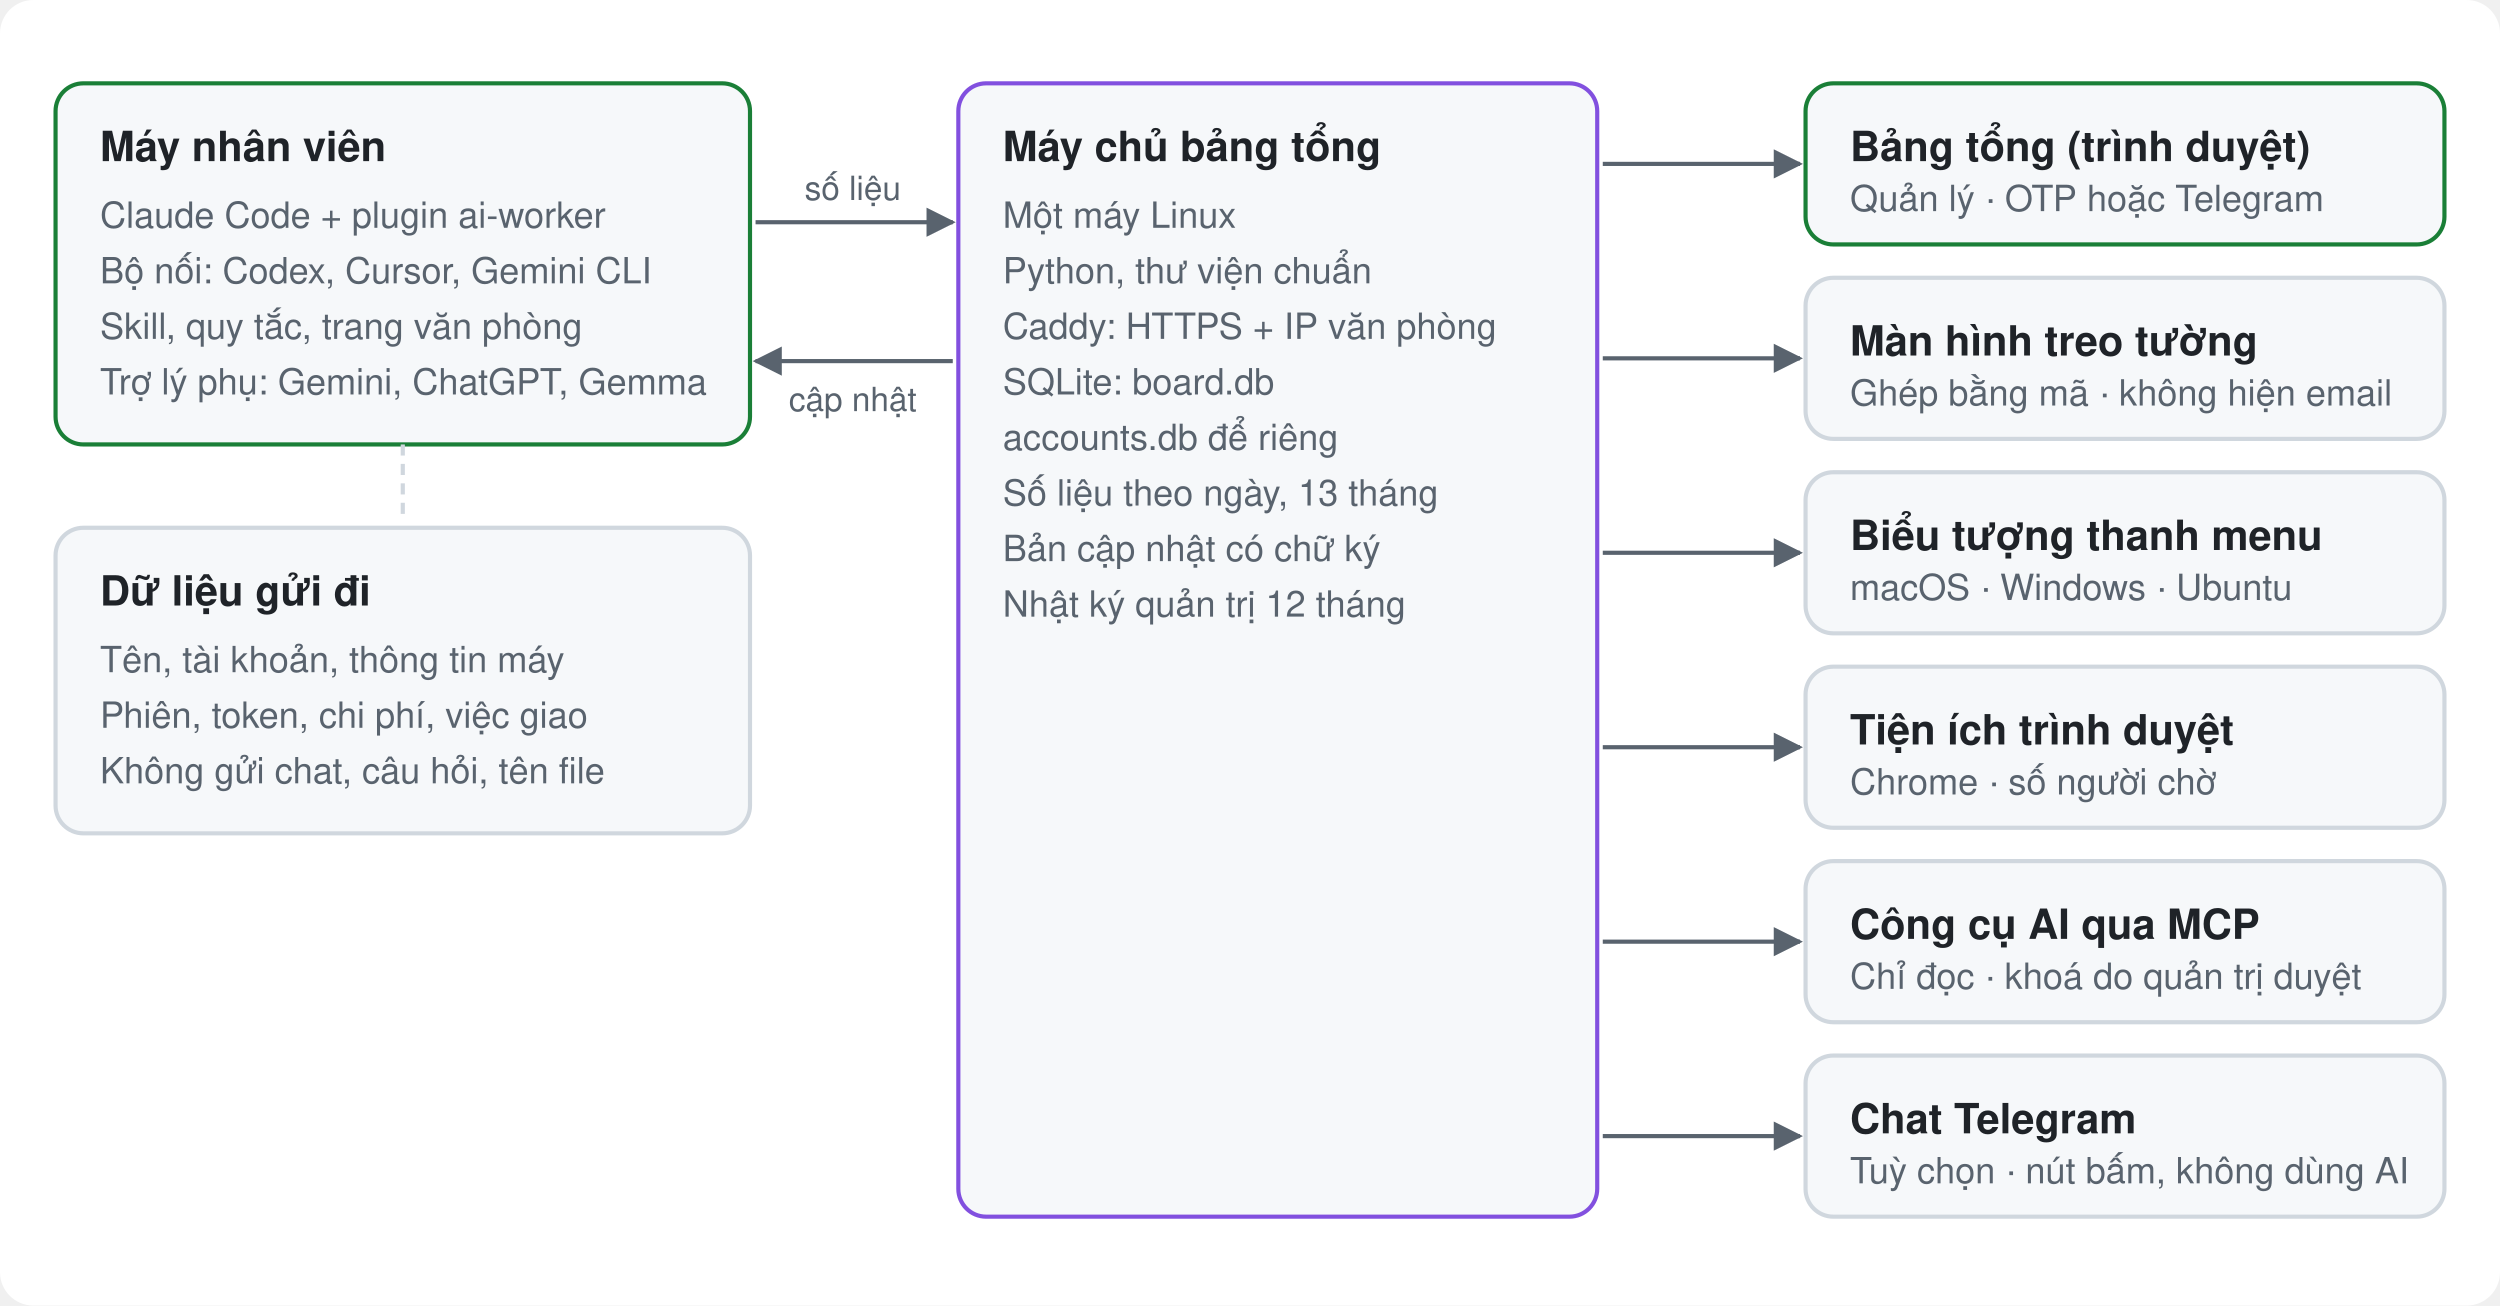
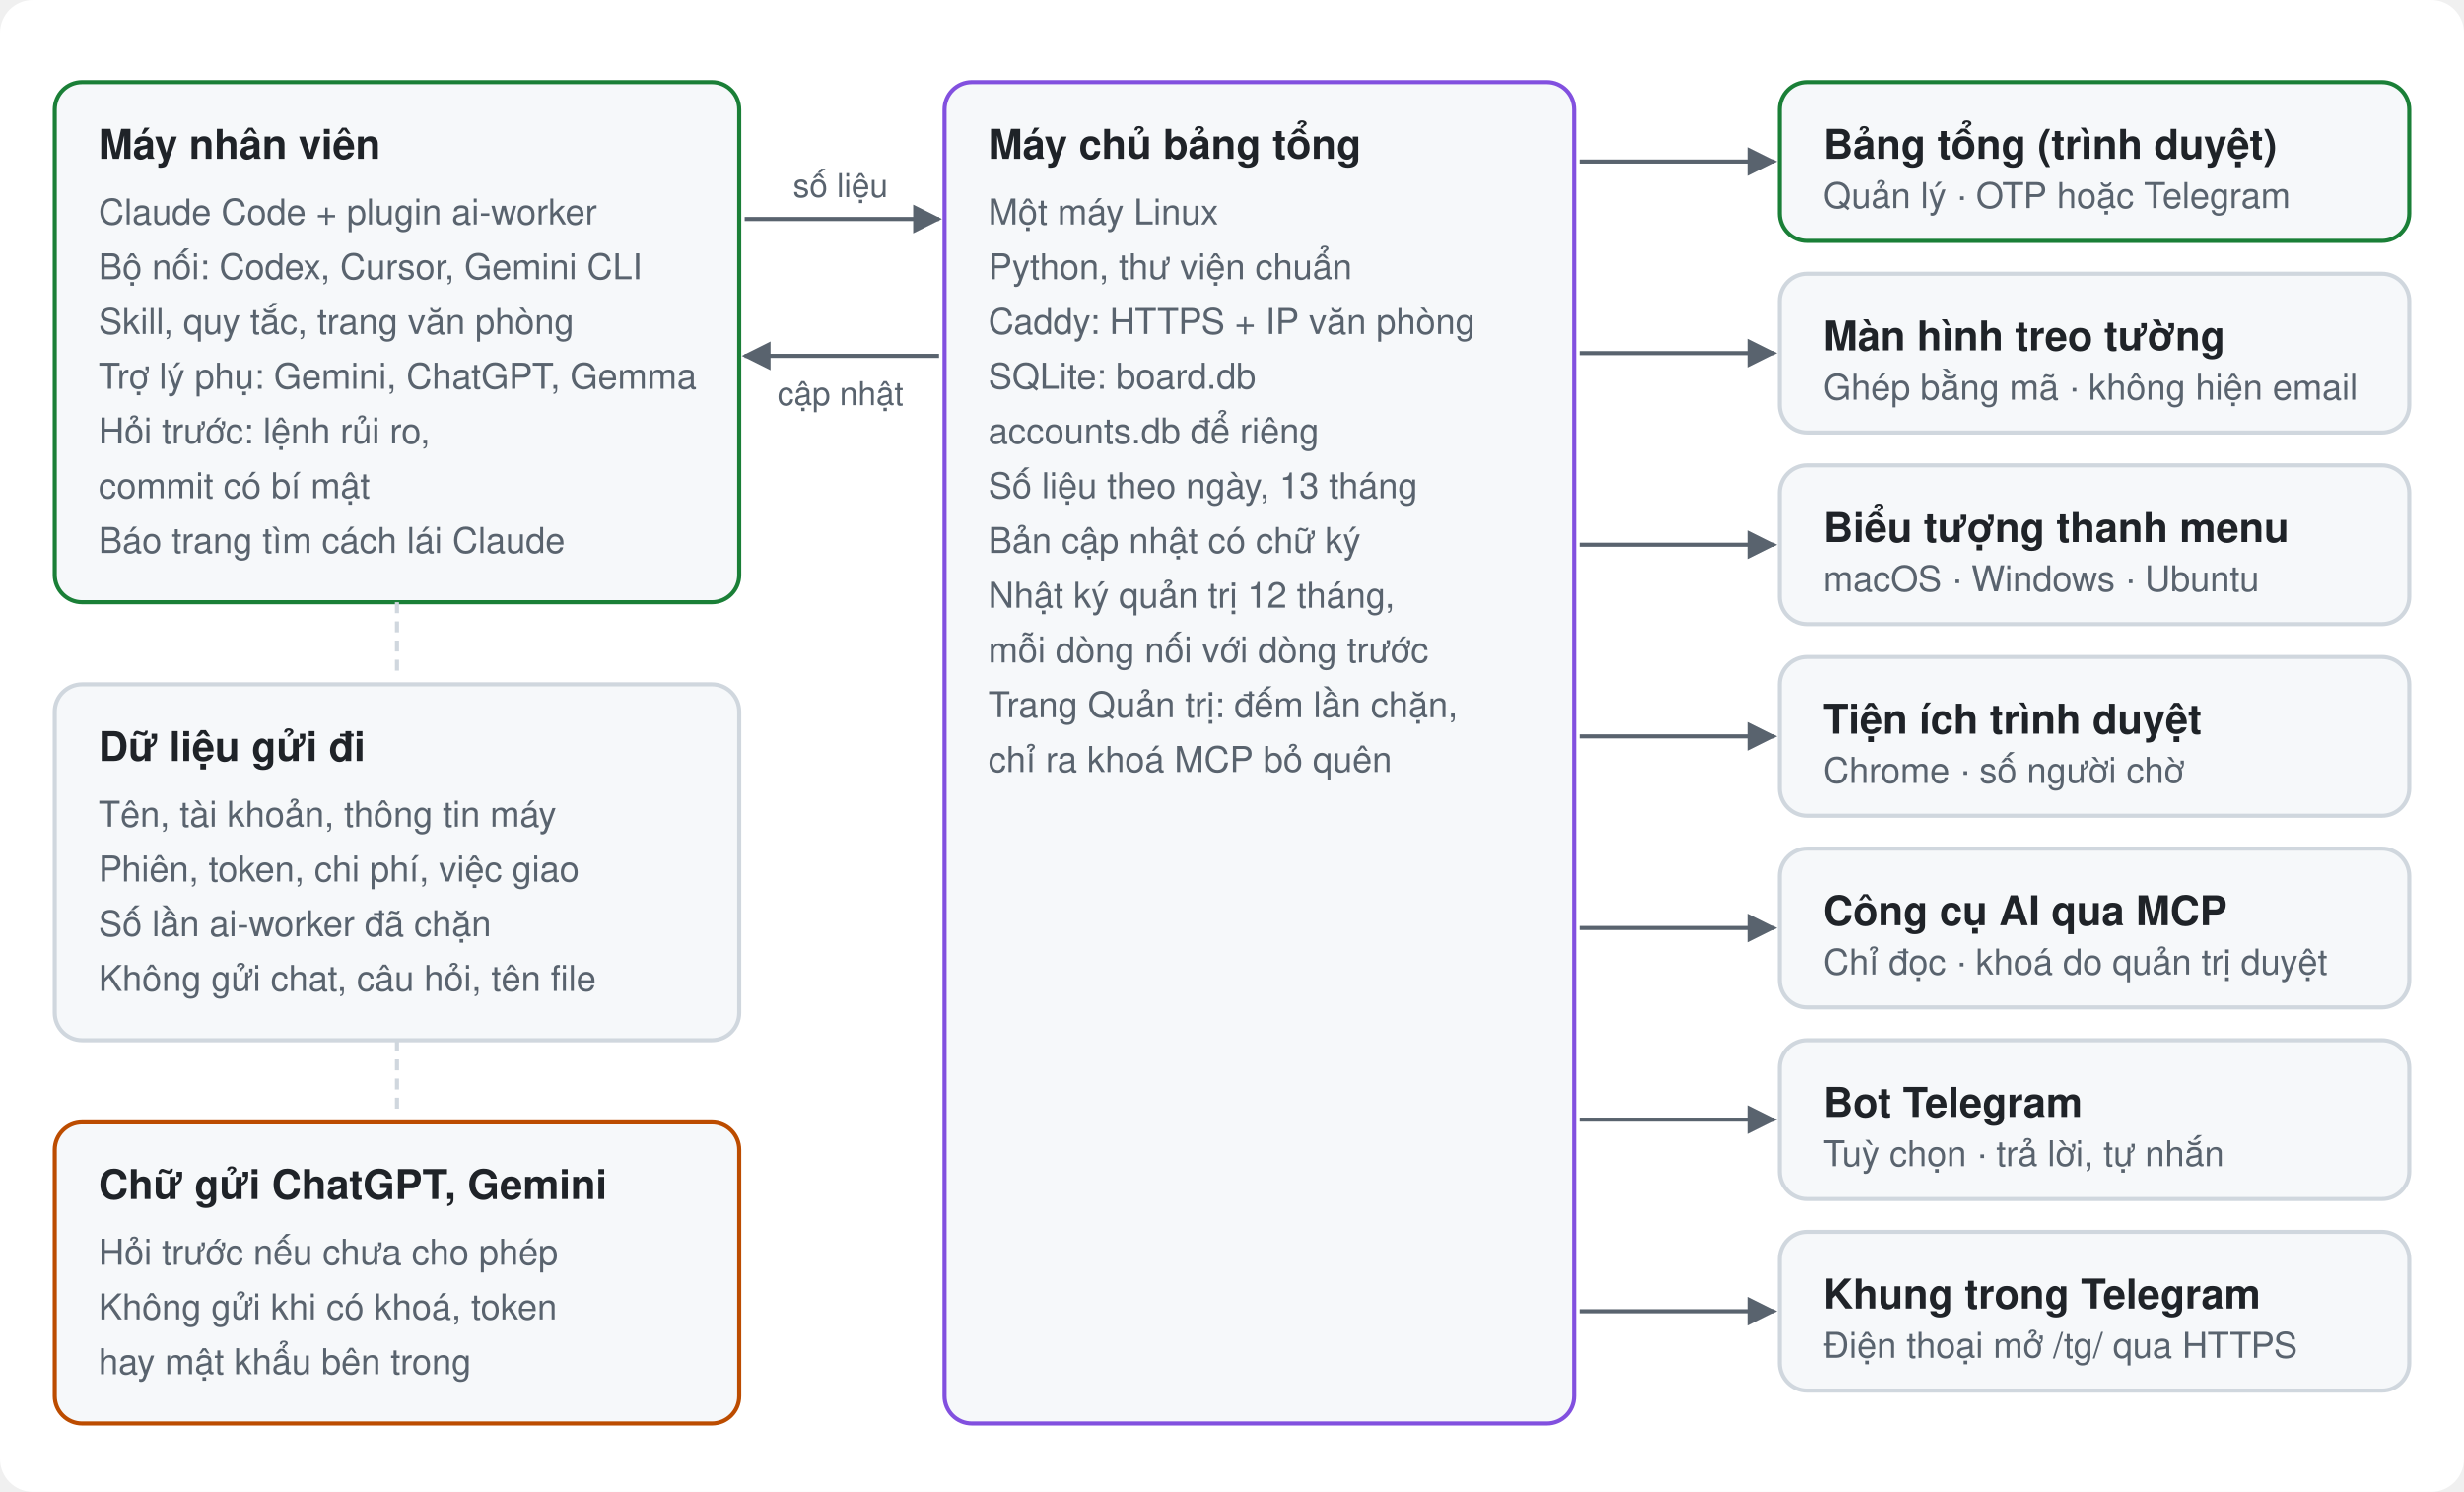
- <svg xmlns="http://www.w3.org/2000/svg" width="900" height="470" viewBox="0 0 900 470" font-family="-apple-system,Segoe UI,Helvetica,Arial,sans-serif">
+ <svg xmlns="http://www.w3.org/2000/svg" width="900" height="545" viewBox="0 0 900 545" font-family="-apple-system,Segoe UI,Helvetica,Arial,sans-serif">
  <defs>
    <marker id="a" viewBox="0 0 10 10" refX="9" refY="5" markerWidth="7" markerHeight="7" orient="auto">
      <path d="M0 0L10 5L0 10z" fill="#59636e" />
    </marker>
  </defs>
-   <rect width="900" height="470" rx="12" fill="#ffffff" />
-   <rect x="20" y="30" width="250" height="130" rx="10" fill="#f6f8fa" stroke="#1a7f37" stroke-width="1.5" />
+   <rect width="900" height="545" rx="12" fill="#ffffff" />
+   <rect x="20" y="30" width="250" height="190" rx="10" fill="#f6f8fa" stroke="#1a7f37" stroke-width="1.5" />
  <text x="36" y="58" font-size="15" font-weight="600" fill="#1f2328">Máy nhân viên</text>
  <text x="36" y="82" font-size="13" fill="#59636e">Claude Code + plugin ai-worker</text>
  <text x="36" y="102" font-size="13" fill="#59636e">Bộ nối: Codex, Cursor, Gemini CLI</text>
  <text x="36" y="122" font-size="13" fill="#59636e">Skill, quy tắc, trang văn phòng</text>
  <text x="36" y="142" font-size="13" fill="#59636e">Trợ lý phụ: Gemini, ChatGPT, Gemma</text>
-   <rect x="20" y="190" width="250" height="110" rx="10" fill="#f6f8fa" stroke="#d0d7de" stroke-width="1.5" />
-   <text x="36" y="218" font-size="15" font-weight="600" fill="#1f2328">Dữ liệu gửi đi</text>
-   <text x="36" y="242" font-size="13" fill="#59636e">Tên, tài khoản, thông tin máy</text>
-   <text x="36" y="262" font-size="13" fill="#59636e">Phiên, token, chi phí, việc giao</text>
-   <text x="36" y="282" font-size="13" fill="#59636e">Không gửi chat, câu hỏi, tên file</text>
-   <rect x="345" y="30" width="230" height="408" rx="10" fill="#f6f8fa" stroke="#8250df" stroke-width="1.5" />
+   <text x="36" y="162" font-size="13" fill="#59636e">Hỏi trước: lệnh rủi ro,</text>
+   <text x="36" y="182" font-size="13" fill="#59636e">commit có bí mật</text>
+   <text x="36" y="202" font-size="13" fill="#59636e">Báo trang tìm cách lái Claude</text>
+   <line x1="145" y1="220" x2="145" y2="248" stroke="#d0d7de" stroke-width="1.5" stroke-dasharray="4 3" />
+   <rect x="20" y="250" width="250" height="130" rx="10" fill="#f6f8fa" stroke="#d0d7de" stroke-width="1.5" />
+   <text x="36" y="278" font-size="15" font-weight="600" fill="#1f2328">Dữ liệu gửi đi</text>
+   <text x="36" y="302" font-size="13" fill="#59636e">Tên, tài khoản, thông tin máy</text>
+   <text x="36" y="322" font-size="13" fill="#59636e">Phiên, token, chi phí, việc giao</text>
+   <text x="36" y="342" font-size="13" fill="#59636e">Số lần ai-worker đã chặn</text>
+   <text x="36" y="362" font-size="13" fill="#59636e">Không gửi chat, câu hỏi, tên file</text>
+   <line x1="145" y1="380" x2="145" y2="408" stroke="#d0d7de" stroke-width="1.5" stroke-dasharray="4 3" />
+   <rect x="20" y="410" width="250" height="110" rx="10" fill="#f6f8fa" stroke="#bc4c00" stroke-width="1.5" />
+   <text x="36" y="438" font-size="15" font-weight="600" fill="#1f2328">Chữ gửi ChatGPT, Gemini</text>
+   <text x="36" y="462" font-size="13" fill="#59636e">Hỏi trước nếu chưa cho phép</text>
+   <text x="36" y="482" font-size="13" fill="#59636e">Không gửi khi có khoá, token</text>
+   <text x="36" y="502" font-size="13" fill="#59636e">hay mật khẩu bên trong</text>
+   <rect x="345" y="30" width="230" height="490" rx="10" fill="#f6f8fa" stroke="#8250df" stroke-width="1.5" />
  <text x="361" y="58" font-size="15" font-weight="600" fill="#1f2328">Máy chủ bảng tổng</text>
  <text x="361" y="82" font-size="13" fill="#59636e">Một máy Linux</text>
  <text x="361" y="102" font-size="13" fill="#59636e">Python, thư viện chuẩn</text>
  <text x="361" y="122" font-size="13" fill="#59636e">Caddy: HTTPS + IP văn phòng</text>
  <text x="361" y="142" font-size="13" fill="#59636e">SQLite: board.db</text>
  <text x="361" y="162" font-size="13" fill="#59636e">accounts.db để riêng</text>
  <text x="361" y="182" font-size="13" fill="#59636e">Số liệu theo ngày, 13 tháng</text>
  <text x="361" y="202" font-size="13" fill="#59636e">Bản cập nhật có chữ ký</text>
-   <text x="361" y="222" font-size="13" fill="#59636e">Nhật ký quản trị 12 tháng</text>
+   <text x="361" y="222" font-size="13" fill="#59636e">Nhật ký quản trị 12 tháng,</text>
+   <text x="361" y="242" font-size="13" fill="#59636e">mỗi dòng nối với dòng trước</text>
+   <text x="361" y="262" font-size="13" fill="#59636e">Trang Quản trị: đếm lần chặn,</text>
+   <text x="361" y="282" font-size="13" fill="#59636e">chỉ ra khoá MCP bỏ quên</text>
  <rect x="650" y="30" width="230" height="58" rx="10" fill="#f6f8fa" stroke="#1a7f37" stroke-width="1.5" />
  <text x="666" y="58" font-size="15" font-weight="600" fill="#1f2328">Bảng tổng (trình duyệt)</text>
  <text x="666" y="76" font-size="13" fill="#59636e">Quản lý · OTP hoặc Telegram</text>
  <line x1="577" y1="59" x2="648" y2="59" stroke="#59636e" stroke-width="1.5" marker-end="url(#a)" />
  <rect x="650" y="100" width="230" height="58" rx="10" fill="#f6f8fa" stroke="#d0d7de" stroke-width="1.5" />
  <text x="666" y="128" font-size="15" font-weight="600" fill="#1f2328">Màn hình treo tường</text>
  <text x="666" y="146" font-size="13" fill="#59636e">Ghép bằng mã · không hiện email</text>
  <line x1="577" y1="129" x2="648" y2="129" stroke="#59636e" stroke-width="1.5" marker-end="url(#a)" />
  <rect x="650" y="170" width="230" height="58" rx="10" fill="#f6f8fa" stroke="#d0d7de" stroke-width="1.5" />
  <text x="666" y="198" font-size="15" font-weight="600" fill="#1f2328">Biểu tượng thanh menu</text>
  <text x="666" y="216" font-size="13" fill="#59636e">macOS · Windows · Ubuntu</text>
  <line x1="577" y1="199" x2="648" y2="199" stroke="#59636e" stroke-width="1.5" marker-end="url(#a)" />
  <rect x="650" y="240" width="230" height="58" rx="10" fill="#f6f8fa" stroke="#d0d7de" stroke-width="1.5" />
  <text x="666" y="268" font-size="15" font-weight="600" fill="#1f2328">Tiện ích trình duyệt</text>
  <text x="666" y="286" font-size="13" fill="#59636e">Chrome · số người chờ</text>
  <line x1="577" y1="269" x2="648" y2="269" stroke="#59636e" stroke-width="1.5" marker-end="url(#a)" />
  <rect x="650" y="310" width="230" height="58" rx="10" fill="#f6f8fa" stroke="#d0d7de" stroke-width="1.5" />
  <text x="666" y="338" font-size="15" font-weight="600" fill="#1f2328">Công cụ AI qua MCP</text>
  <text x="666" y="356" font-size="13" fill="#59636e">Chỉ đọc · khoá do quản trị duyệt</text>
  <line x1="577" y1="339" x2="648" y2="339" stroke="#59636e" stroke-width="1.5" marker-end="url(#a)" />
  <rect x="650" y="380" width="230" height="58" rx="10" fill="#f6f8fa" stroke="#d0d7de" stroke-width="1.5" />
-   <text x="666" y="408" font-size="15" font-weight="600" fill="#1f2328">Chat Telegram</text>
-   <text x="666" y="426" font-size="13" fill="#59636e">Tuỳ chọn · nút bấm, không dùng AI</text>
+   <text x="666" y="408" font-size="15" font-weight="600" fill="#1f2328">Bot Telegram</text>
+   <text x="666" y="426" font-size="13" fill="#59636e">Tuỳ chọn · trả lời, tự nhắn</text>
  <line x1="577" y1="409" x2="648" y2="409" stroke="#59636e" stroke-width="1.5" marker-end="url(#a)" />
+   <rect x="650" y="450" width="230" height="58" rx="10" fill="#f6f8fa" stroke="#d0d7de" stroke-width="1.5" />
+   <text x="666" y="478" font-size="15" font-weight="600" fill="#1f2328">Khung trong Telegram</text>
+   <text x="666" y="496" font-size="13" fill="#59636e">Điện thoại mở /tg/ qua HTTPS</text>
+   <line x1="577" y1="479" x2="648" y2="479" stroke="#59636e" stroke-width="1.5" marker-end="url(#a)" />
  <line x1="272" y1="80" x2="343" y2="80" stroke="#59636e" stroke-width="1.5" marker-end="url(#a)" />
  <text x="307" y="72" font-size="12" fill="#59636e" text-anchor="middle">số liệu</text>
  <line x1="343" y1="130" x2="272" y2="130" stroke="#59636e" stroke-width="1.5" marker-end="url(#a)" />
  <text x="307" y="148" font-size="12" fill="#59636e" text-anchor="middle">cập nhật</text>
-   <line x1="145" y1="160" x2="145" y2="188" stroke="#d0d7de" stroke-width="1.5" stroke-dasharray="4 3" />
</svg>
